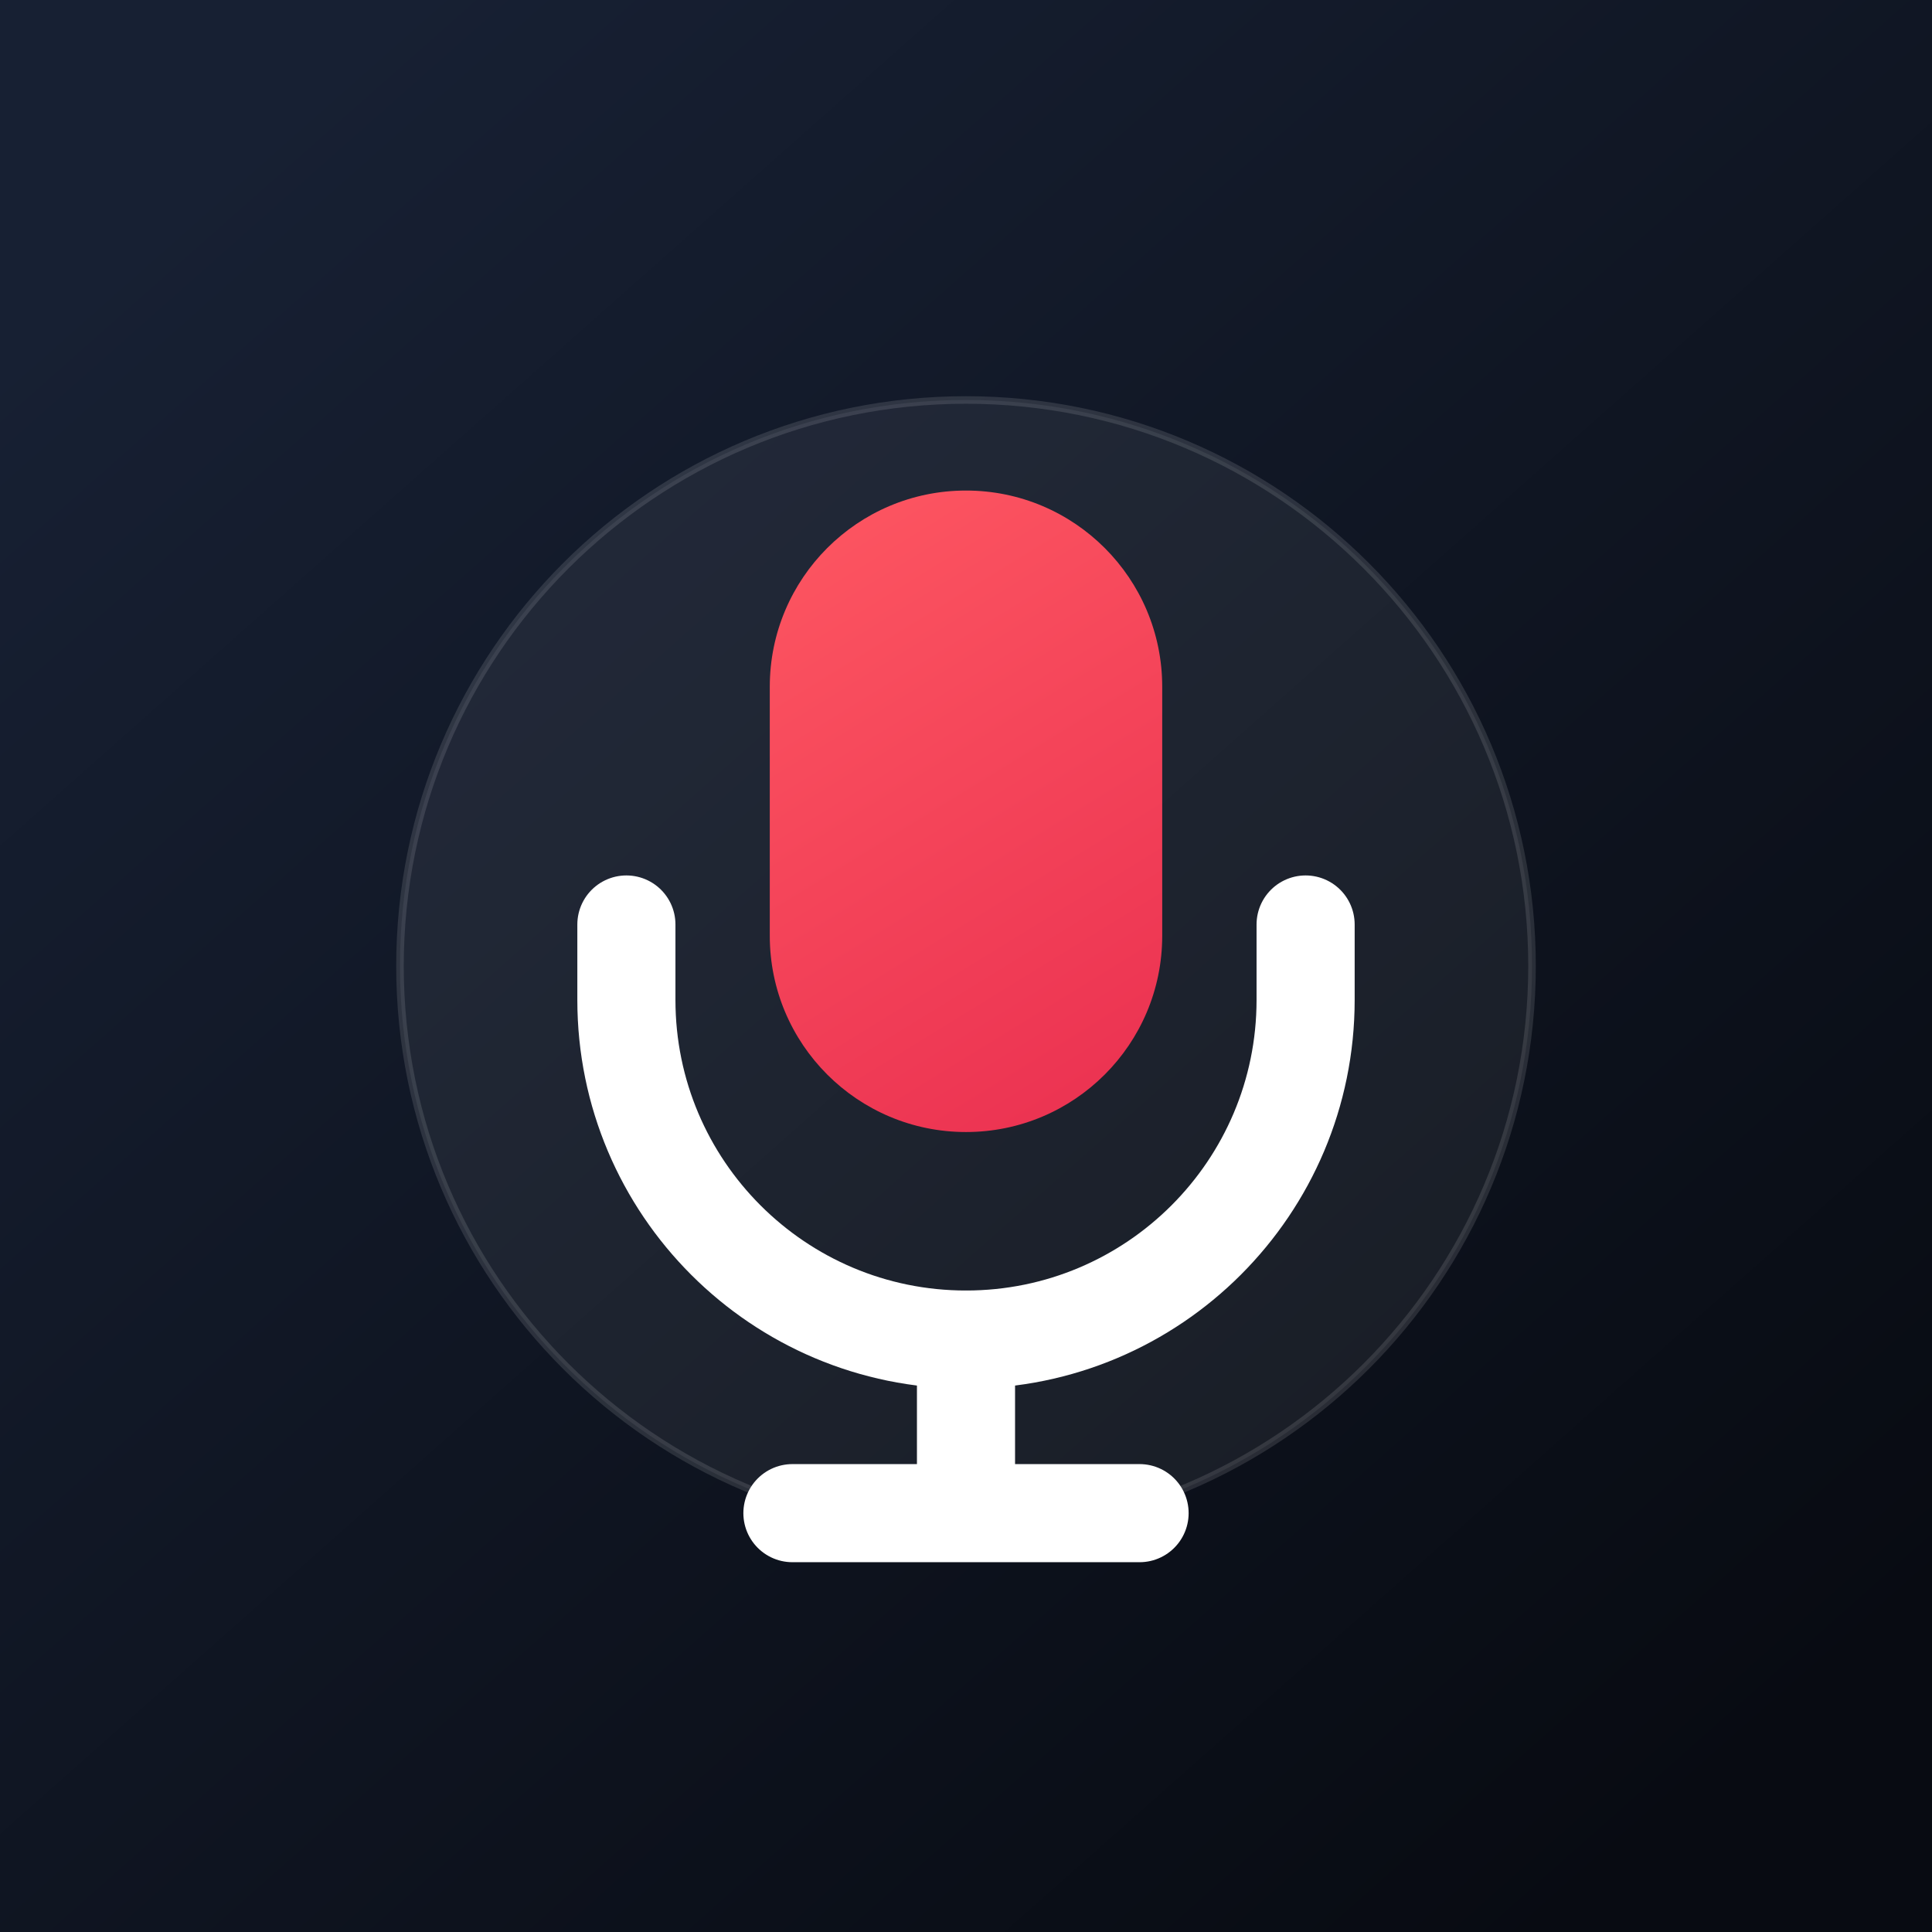
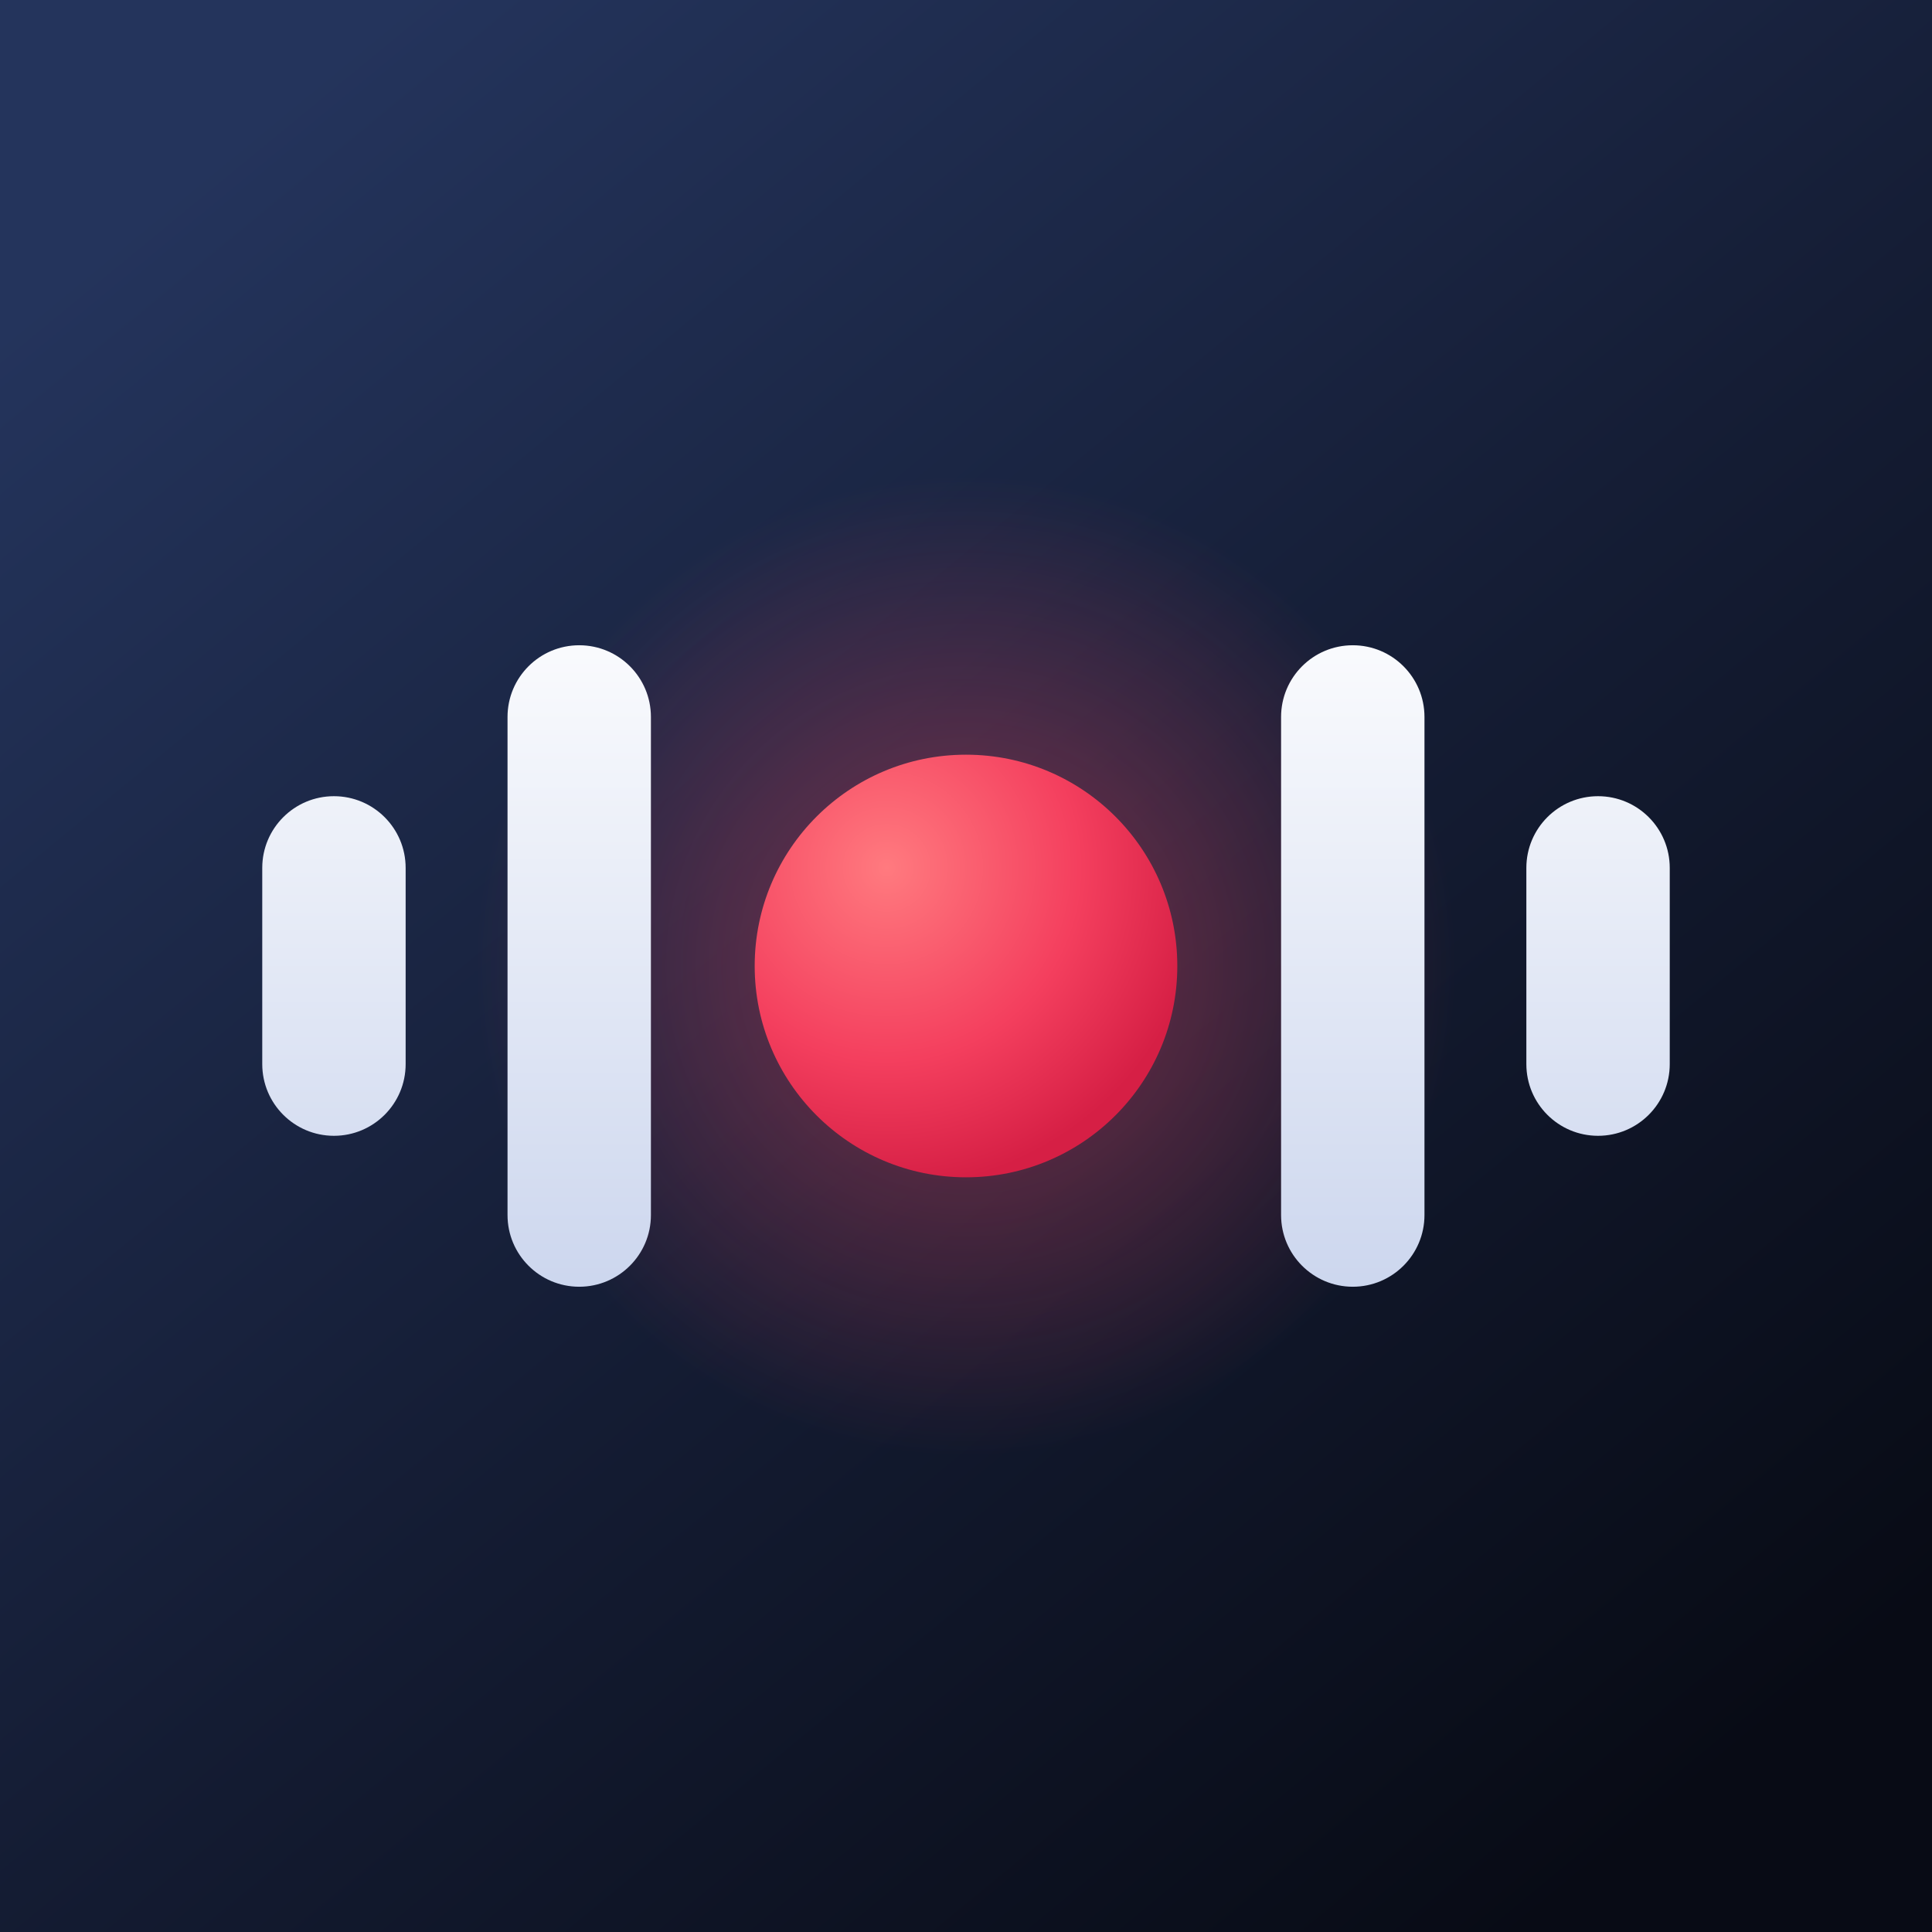
<svg xmlns="http://www.w3.org/2000/svg" width="1024" height="1024" viewBox="0 0 1024 1024">
  <defs>
-     <linearGradient id="background" x1="120" y1="80" x2="900" y2="960" gradientUnits="userSpaceOnUse">
-       <stop stop-color="#172033" />
-       <stop offset="1" stop-color="#080B12" />
+     <linearGradient id="background" x1="140" y1="60" x2="884" y2="964" gradientUnits="userSpaceOnUse">
+       <stop stop-color="#24345C" />
+       <stop offset="0.55" stop-color="#141C33" />
+       <stop offset="1" stop-color="#080B15" />
    </linearGradient>
-     <linearGradient id="record" x1="360" y1="260" x2="680" y2="780" gradientUnits="userSpaceOnUse">
-       <stop stop-color="#FF5A63" />
-       <stop offset="1" stop-color="#E11D48" />
+     <linearGradient id="bar" x1="0" y1="300" x2="0" y2="724" gradientUnits="userSpaceOnUse">
+       <stop stop-color="#FFFFFF" />
+       <stop offset="1" stop-color="#C7D2EC" />
    </linearGradient>
+     <radialGradient id="dot" cx="470" cy="460" r="170" gradientUnits="userSpaceOnUse">
+       <stop stop-color="#FF7A7F" />
+       <stop offset="0.6" stop-color="#F43F5E" />
+       <stop offset="1" stop-color="#D61F45" />
+     </radialGradient>
+     <radialGradient id="glow" cx="512" cy="512" r="260" gradientUnits="userSpaceOnUse">
+       <stop stop-color="#FF4D6A" stop-opacity="0.45" />
+       <stop offset="1" stop-color="#FF4D6A" stop-opacity="0" />
+     </radialGradient>
+     <linearGradient id="sheen" x1="0" y1="0" x2="0" y2="1024" gradientUnits="userSpaceOnUse">
+       <stop stop-color="#FFFFFF" stop-opacity="0.14" />
+       <stop offset="0.5" stop-color="#FFFFFF" stop-opacity="0" />
+     </linearGradient>
+     <filter id="shadow" x="-20%" y="-20%" width="140%" height="140%">
+       <feDropShadow dx="0" dy="12" stdDeviation="12" flood-color="#000000" flood-opacity="0.35" />
+     </filter>
  </defs>
  <rect width="1024" height="1024" fill="url(#background)" />
-   <circle cx="512" cy="512" r="300" fill="#FFFFFF" fill-opacity="0.06" stroke="#FFFFFF" stroke-opacity="0.12" stroke-width="4" />
-   <rect x="408" y="260" width="208" height="340" rx="104" fill="url(#record)" />
-   <path d="M332 490v40c0 99.4 80.6 180 180 180s180-80.6 180-180v-40" fill="none" stroke="#FFFFFF" stroke-width="52" stroke-linecap="round" />
-   <path d="M512 710v92M420 802h184" fill="none" stroke="#FFFFFF" stroke-width="52" stroke-linecap="round" />
+   <circle cx="512.0" cy="512.0" r="260" fill="url(#glow)" />
+   <rect x="269.0" y="342.0" width="76" height="340" rx="38.0" fill="url(#bar)" />
+   <rect x="679.0" y="342.0" width="76" height="340" rx="38.0" fill="url(#bar)" />
+   <rect x="139.0" y="422.0" width="76" height="180" rx="38.0" fill="url(#bar)" />
+   <rect x="809.0" y="422.0" width="76" height="180" rx="38.0" fill="url(#bar)" />
+   <circle cx="512.0" cy="512.0" r="112" fill="url(#dot)" />
</svg>
